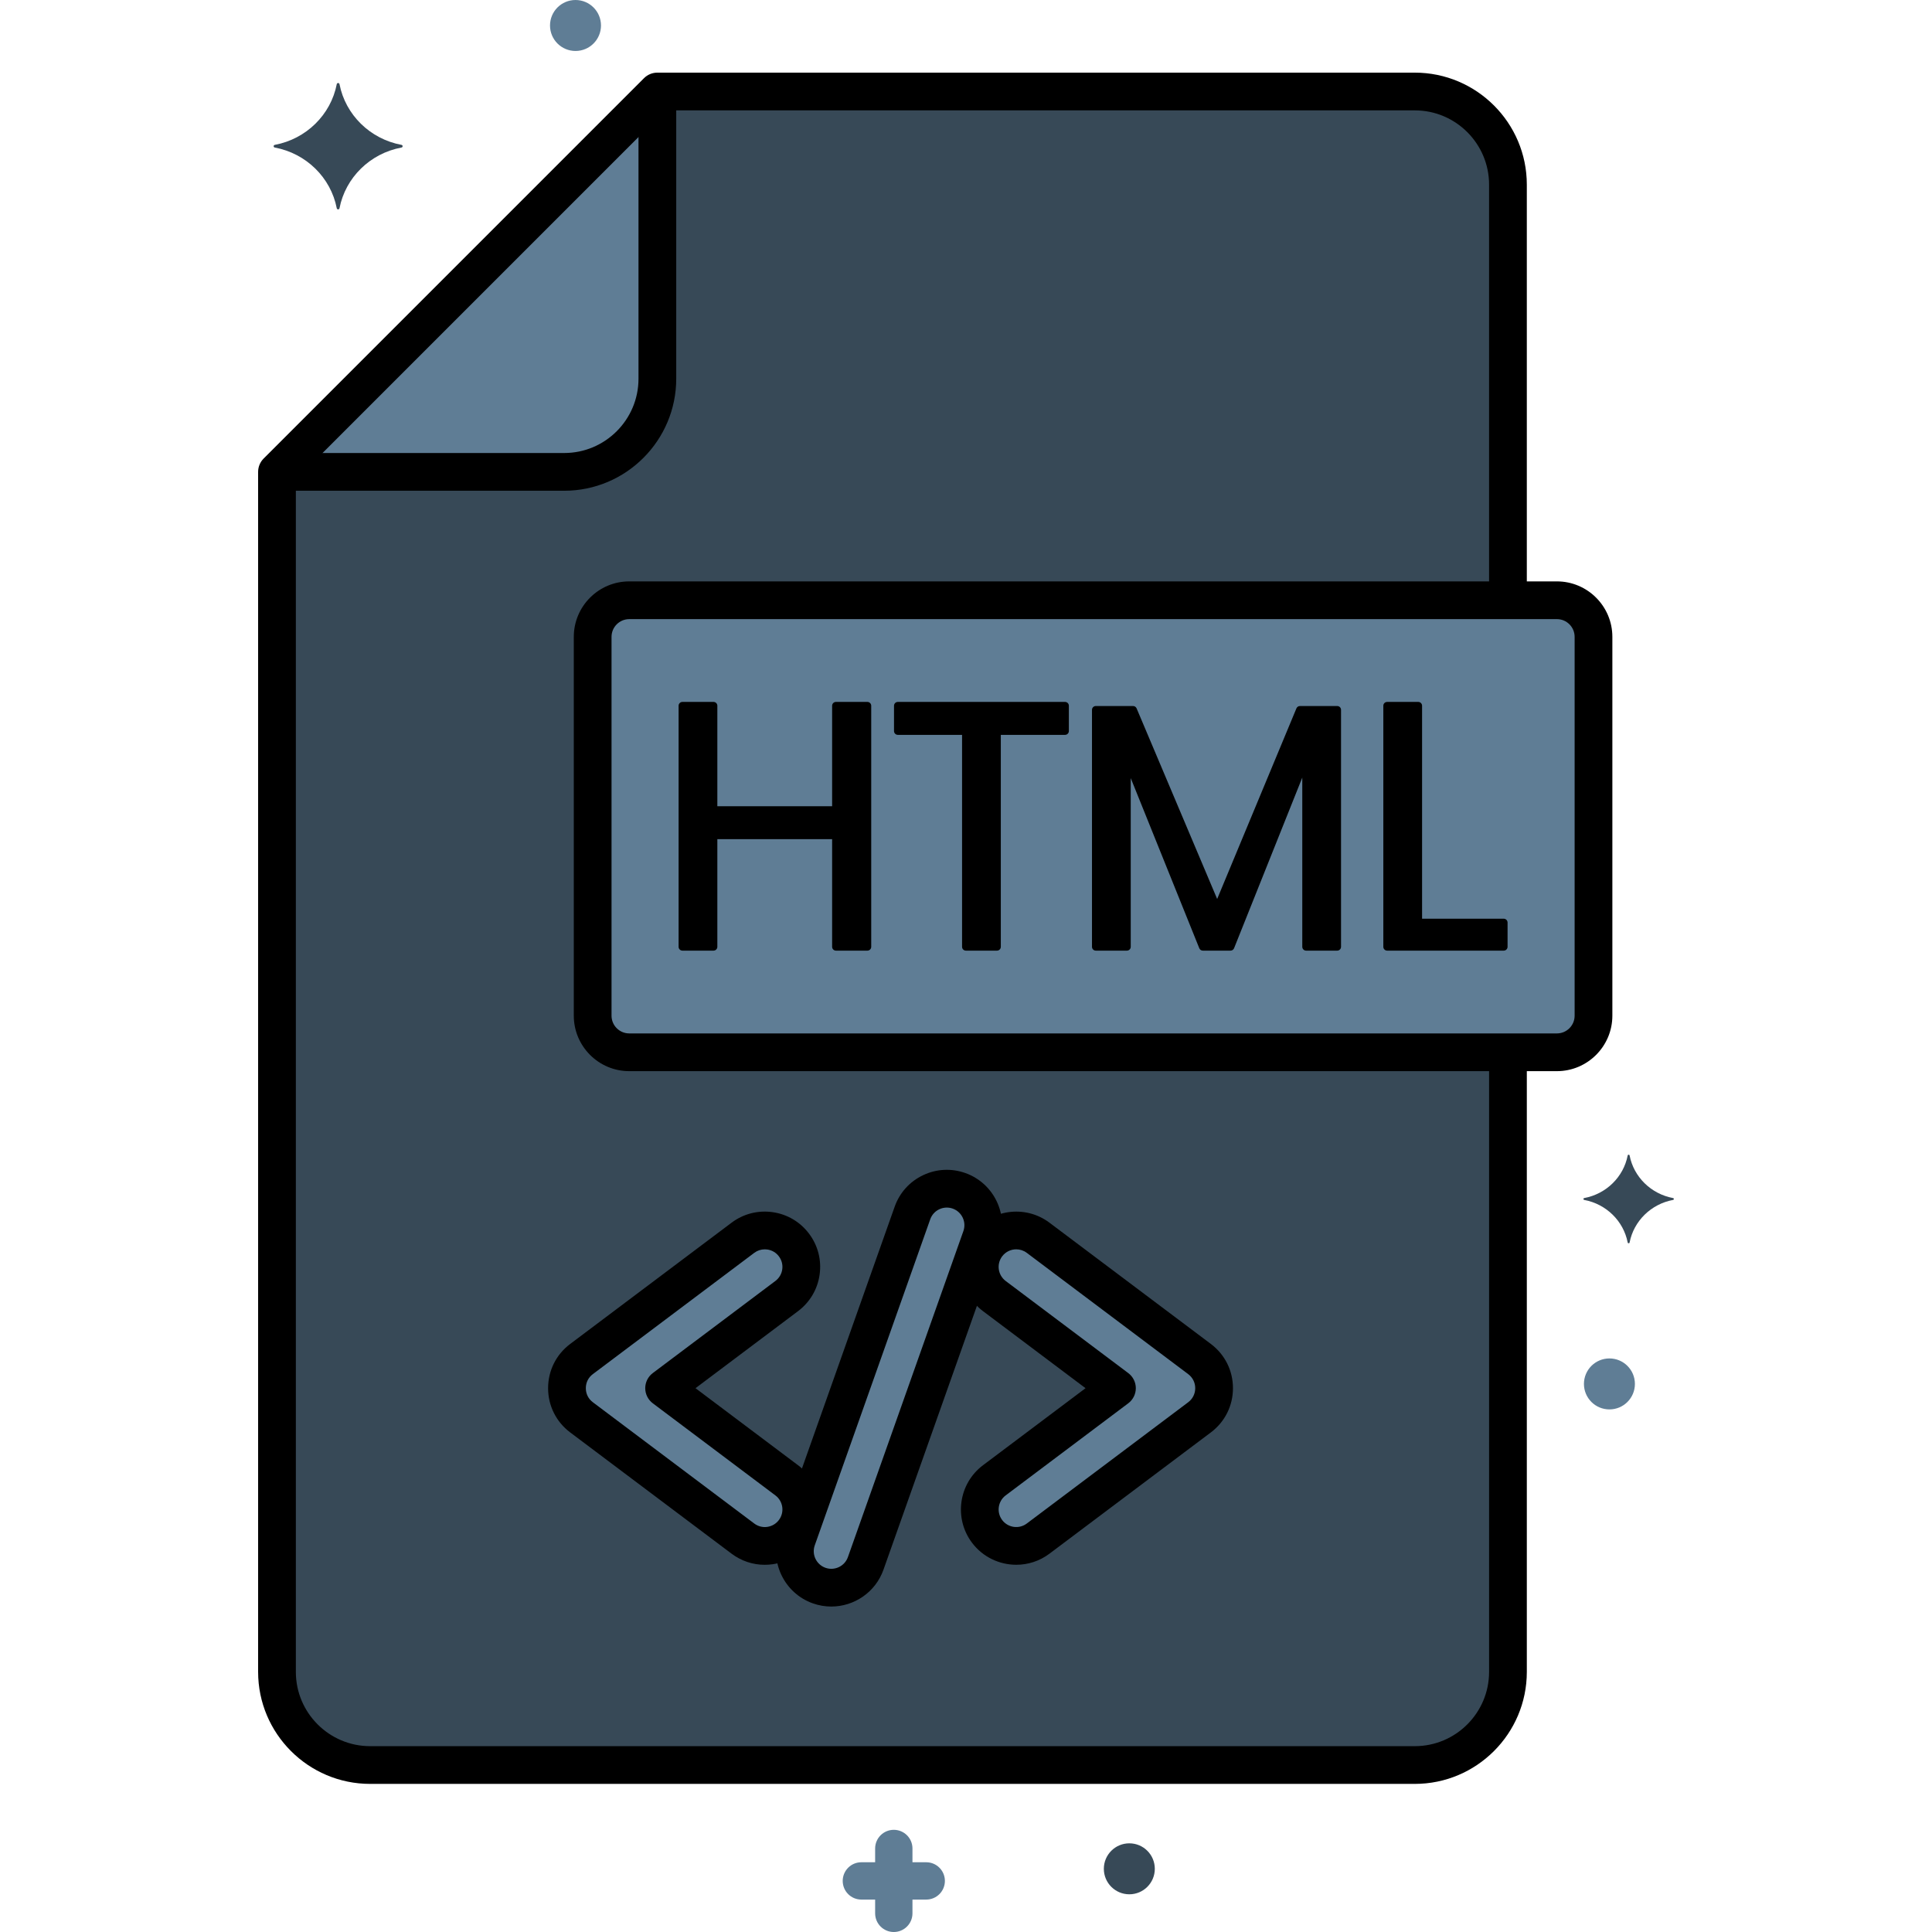
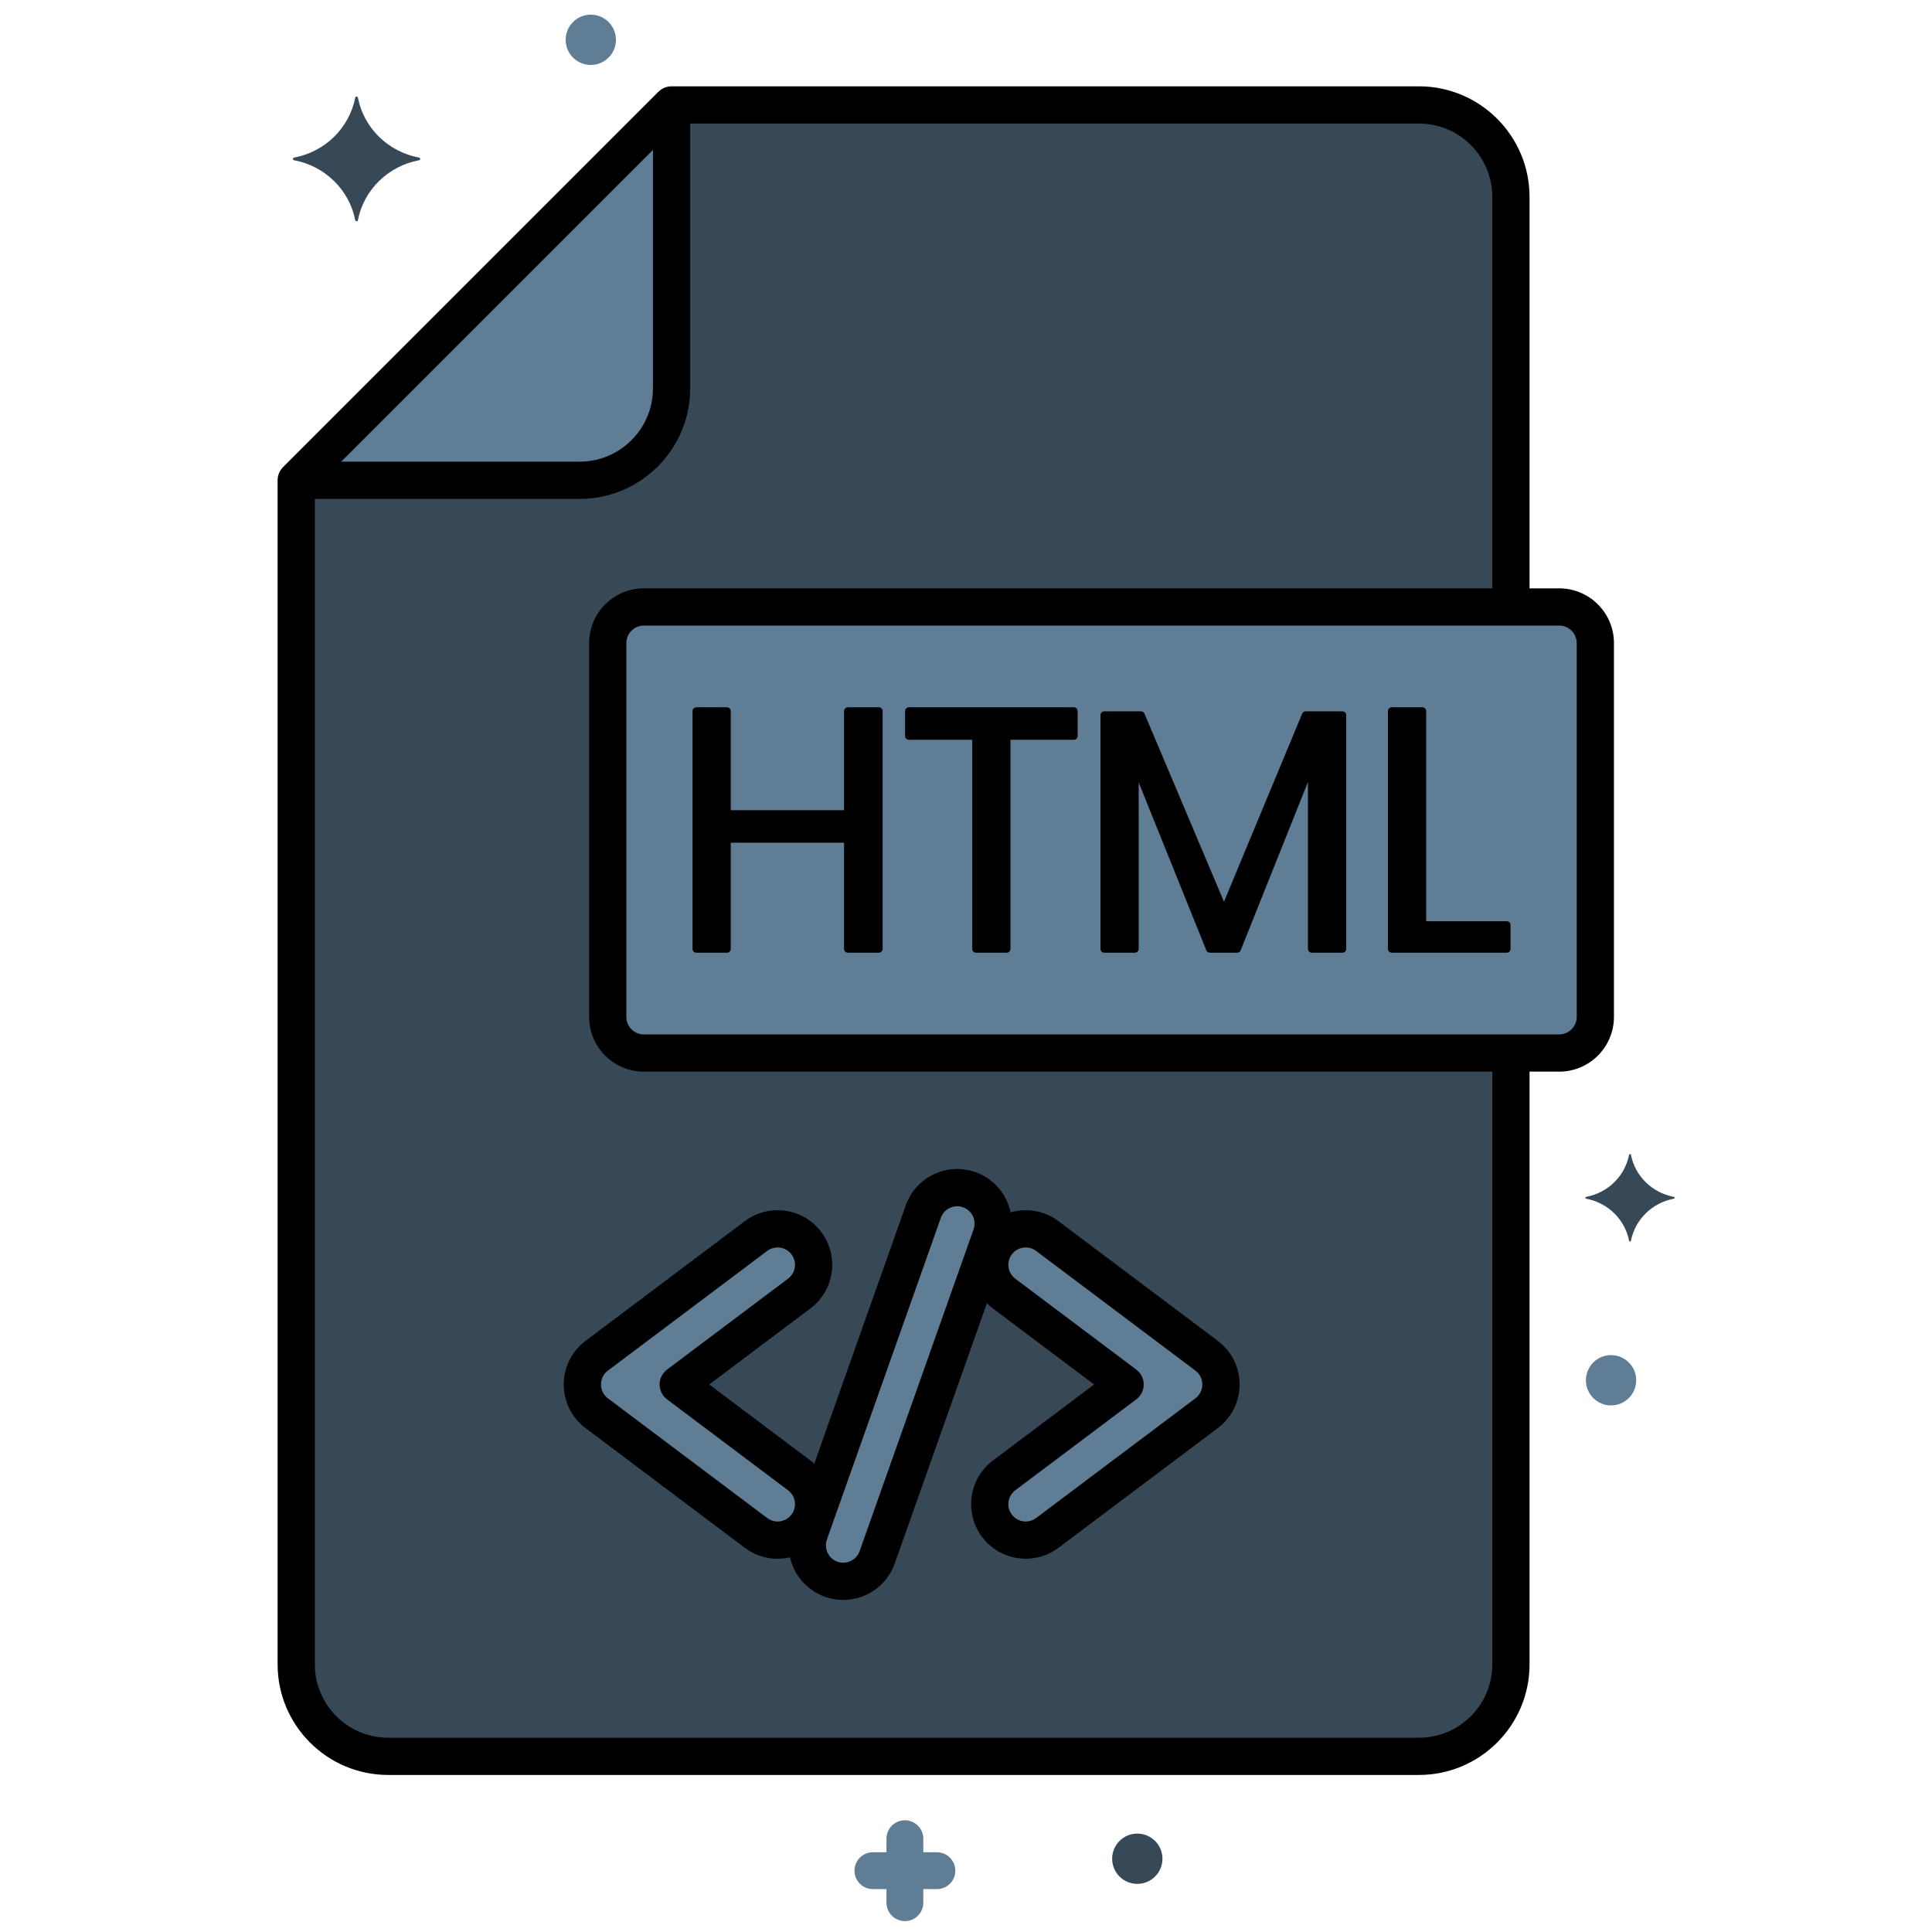
- <svg xmlns="http://www.w3.org/2000/svg" enable-background="new 0 0 256 256" height="512px" viewBox="0 0 256 256" width="512px" class="">
-   <g>
+ <svg xmlns="http://www.w3.org/2000/svg" enable-background="new 0 0 256 256" height="45" viewBox="0 0 22.5 22.5" width="45" class="" version="1.1" id="svg139">
+   <defs id="defs143" />
+   <g id="g137" transform="matrix(0.08672822,0,0,0.08672822,0.2668413,0.1705823)">
    <g id="Layer_24">
-       <g>
-         <g>
-           <g>
-             <path d="m83.378 139.434c-2.677 0-4.847-2.17-4.847-4.847v-50.202c0-2.677 2.17-4.847 4.847-4.847h116.433v-55.072c0-6.787-5.553-12.341-12.341-12.341h-100.366l-50.402 50.401v159.008c0 6.787 5.553 12.341 12.341 12.341h138.428c6.787 0 12.341-5.553 12.341-12.341v-82.101h-116.434z" fill="#edf4fc" data-original="#EDF4FC" class="" style="fill:#374957" data-old_color="#edf4fc" />
+       <g id="g134">
+         <g id="g6">
+           <g id="g4">
+             <path d="m 83.378,139.434 c -2.677,0 -4.847,-2.17 -4.847,-4.847 V 84.385 c 0,-2.677 2.17,-4.847 4.847,-4.847 H 199.811 V 24.466 c 0,-6.787 -5.553,-12.341 -12.341,-12.341 H 87.104 L 36.702,62.526 v 159.008 c 0,6.787 5.553,12.341 12.341,12.341 h 138.428 c 6.787,0 12.341,-5.553 12.341,-12.341 V 139.433 H 83.378 Z" data-original="#EDF4FC" class="" style="fill:#374957" data-old_color="#edf4fc" id="path2" />
          </g>
        </g>
-         <g>
-           <g>
-             <path d="m206.298 79.538h-122.92c-2.677 0-4.847 2.17-4.847 4.847v50.201c0 2.677 2.17 4.847 4.847 4.847h122.92c2.677 0 4.847-2.17 4.847-4.847v-50.201c0-2.677-2.17-4.847-4.847-4.847z" fill="#fc8c48" data-original="#FC8C48" class="" style="fill:#5F7D95" data-old_color="#fc8c48" />
+         <g id="g12">
+           <g id="g10">
+             <path d="M 206.298,79.538 H 83.378 c -2.677,0 -4.847,2.17 -4.847,4.847 v 50.201 c 0,2.677 2.17,4.847 4.847,4.847 h 122.92 c 2.677,0 4.847,-2.17 4.847,-4.847 V 84.385 c 0,-2.677 -2.17,-4.847 -4.847,-4.847 z" data-original="#FC8C48" class="" style="fill:#5f7d95" data-old_color="#fc8c48" id="path8" />
          </g>
        </g>
-         <g>
-           <g>
-             <path d="m36.702 62.526h38.061c6.787 0 12.341-5.553 12.341-12.341v-38.06z" fill="#fca265" data-original="#FCA265" class="" data-old_color="#fca265" style="fill:#5F7D95" />
+         <g id="g18">
+           <g id="g16">
+             <path d="m 36.702,62.526 h 38.061 c 6.787,0 12.341,-5.553 12.341,-12.341 v -38.06 z" data-original="#FCA265" class="" data-old_color="#fca265" style="fill:#5f7d95" id="path14" />
          </g>
        </g>
-         <g>
-           <g>
-             <path d="m158.944 180.08-21.388-16.07c-2.125-1.597-5.154-1.182-6.763.96-1.6 2.129-1.169 5.163.96 6.763l16.249 12.208-16.249 12.208c-2.129 1.601-2.56 4.635-.96 6.763 1.608 2.139 4.644 2.553 6.763.96l21.389-16.071c2.569-1.929 2.573-5.786-.001-7.721z" fill="#818182" data-original="#818182" class="" data-old_color="#818182" style="fill:#5F7D95" />
+         <g id="g24">
+           <g id="g22">
+             <path d="m 158.944,180.08 -21.388,-16.07 c -2.125,-1.597 -5.154,-1.182 -6.763,0.96 -1.6,2.129 -1.169,5.163 0.96,6.763 l 16.249,12.208 -16.249,12.208 c -2.129,1.601 -2.56,4.635 -0.96,6.763 1.608,2.139 4.644,2.553 6.763,0.96 l 21.389,-16.071 c 2.569,-1.929 2.573,-5.786 -0.001,-7.721 z" data-original="#818182" class="" data-old_color="#818182" style="fill:#5f7d95" id="path20" />
          </g>
        </g>
-         <g>
-           <g>
-             <path d="m104.245 196.15-16.248-12.208 16.248-12.208c2.134-1.604 2.565-4.629.96-6.763-1.599-2.129-4.634-2.56-6.763-.961l-21.388 16.071c-1.225.921-1.928 2.329-1.928 3.862s.703 2.94 1.928 3.861l21.388 16.07c2.133 1.603 5.16 1.174 6.763-.96 1.601-2.131 1.179-5.156-.96-6.764z" fill="#818182" data-original="#818182" class="" data-old_color="#818182" style="fill:#5F7D95" />
+         <g id="g30">
+           <g id="g28">
+             <path d="m 104.245,196.15 -16.248,-12.208 16.248,-12.208 c 2.134,-1.604 2.565,-4.629 0.96,-6.763 -1.599,-2.129 -4.634,-2.56 -6.763,-0.961 l -21.388,16.071 c -1.225,0.921 -1.928,2.329 -1.928,3.862 0,1.533 0.703,2.94 1.928,3.861 l 21.388,16.07 c 2.133,1.603 5.16,1.174 6.763,-0.96 1.601,-2.131 1.179,-5.156 -0.96,-6.764 z" data-original="#818182" class="" data-old_color="#818182" style="fill:#5f7d95" id="path26" />
          </g>
        </g>
-         <g>
-           <g>
-             <path d="m127.07 157.787c-2.487-.88-5.265.396-6.166 2.94l-15.302 43.204c-.891 2.516.423 5.274 2.94 6.166 2.53.896 5.279-.436 6.165-2.94l15.302-43.204c.895-2.522-.427-5.276-2.939-6.166z" fill="#818182" data-original="#818182" class="" data-old_color="#818182" style="fill:#5F7D95" />
+         <g id="g36">
+           <g id="g34">
+             <path d="m 127.07,157.787 c -2.487,-0.88 -5.265,0.396 -6.166,2.94 l -15.302,43.204 c -0.891,2.516 0.423,5.274 2.94,6.166 2.53,0.896 5.279,-0.436 6.165,-2.94 l 15.302,-43.204 c 0.895,-2.522 -0.427,-5.276 -2.939,-6.166 z" data-original="#818182" class="" data-old_color="#818182" style="fill:#5f7d95" id="path32" />
          </g>
        </g>
-         <g>
-           <g>
-             <path d="m53.194 19.551c-4.149.773-7.419 3.976-8.208 8.041-.04.204-.325.204-.364 0-.789-4.065-4.059-7.268-8.208-8.041-.208-.039-.208-.318 0-.357 4.149-.773 7.419-3.976 8.208-8.041.04-.204.325-.204.364 0 .789 4.065 4.059 7.268 8.208 8.041.208.039.208.318 0 .357z" fill="#fc657e" data-original="#FC657E" class="active-path" style="fill:#374957" data-old_color="#fc657e" />
+         <g id="g42">
+           <g id="g40">
+             <path d="m 53.194,19.551 c -4.149,0.773 -7.419,3.976 -8.208,8.041 -0.04,0.204 -0.325,0.204 -0.364,0 -0.789,-4.065 -4.059,-7.268 -8.208,-8.041 -0.208,-0.039 -0.208,-0.318 0,-0.357 4.149,-0.773 7.419,-3.976 8.208,-8.041 0.04,-0.204 0.325,-0.204 0.364,0 0.789,4.065 4.059,7.268 8.208,8.041 0.208,0.039 0.208,0.318 0,0.357 z" data-original="#FC657E" class="active-path" style="fill:#374957" data-old_color="#fc657e" id="path38" />
          </g>
        </g>
-         <g>
-           <g>
-             <path d="m221.688 158.998c-2.91.542-5.204 2.789-5.757 5.64-.028.143-.228.143-.255 0-.553-2.851-2.847-5.098-5.757-5.64-.146-.027-.146-.223 0-.25 2.91-.542 5.204-2.789 5.757-5.64.028-.143.228-.143.255 0 .553 2.851 2.847 5.098 5.757 5.64.146.027.146.222 0 .25z" fill="#f5c84c" data-original="#F5C84C" class="" style="fill:#374957" data-old_color="#f5c84c" />
+         <g id="g48">
+           <g id="g46">
+             <path d="m 221.688,158.998 c -2.91,0.542 -5.204,2.789 -5.757,5.64 -0.028,0.143 -0.228,0.143 -0.255,0 -0.553,-2.851 -2.847,-5.098 -5.757,-5.64 -0.146,-0.027 -0.146,-0.223 0,-0.25 2.91,-0.542 5.204,-2.789 5.757,-5.64 0.028,-0.143 0.228,-0.143 0.255,0 0.553,2.851 2.847,5.098 5.757,5.64 0.146,0.027 0.146,0.222 0,0.25 z" data-original="#F5C84C" class="" style="fill:#374957" data-old_color="#f5c84c" id="path44" />
          </g>
        </g>
-         <g>
-           <g>
-             <circle cx="76.257" cy="3.377" fill="#70d6f9" r="3.377" data-original="#70D6F9" class="" style="fill:#5F7D95" data-old_color="#70d6f9" />
+         <g id="g54">
+           <g id="g52">
+             <circle cx="76.257" cy="3.377" r="3.377" data-original="#70D6F9" class="" style="fill:#5f7d95" data-old_color="#70d6f9" id="circle50" />
          </g>
        </g>
-         <g>
-           <g>
-             <circle cx="213.257" cy="183.377" fill="#87d147" r="3.377" data-original="#87D147" class="" style="fill:#5F7D95" data-old_color="#87d147" />
+         <g id="g60">
+           <g id="g58">
+             <circle cx="213.257" cy="183.377" r="3.377" data-original="#87D147" class="" style="fill:#5f7d95" data-old_color="#87d147" id="circle56" />
          </g>
        </g>
-         <g>
-           <g>
-             <path d="m122.73 246.758h-1.824v-1.824c0-1.366-1.107-2.473-2.473-2.473s-2.473 1.107-2.473 2.473v1.824h-1.824c-1.366 0-2.473 1.107-2.473 2.473s1.107 2.473 2.473 2.473h1.824v1.824c0 1.366 1.107 2.473 2.473 2.473s2.473-1.107 2.473-2.473v-1.824h1.824c1.366 0 2.473-1.107 2.473-2.473s-1.108-2.473-2.473-2.473z" fill="#70d6f9" data-original="#70D6F9" class="" style="fill:#5F7D95" data-old_color="#70d6f9" />
+         <g id="g66">
+           <g id="g64">
+             <path d="m 122.73,246.758 h -1.824 v -1.824 c 0,-1.366 -1.107,-2.473 -2.473,-2.473 -1.366,0 -2.473,1.107 -2.473,2.473 v 1.824 h -1.824 c -1.366,0 -2.473,1.107 -2.473,2.473 0,1.366 1.107,2.473 2.473,2.473 h 1.824 v 1.824 c 0,1.366 1.107,2.473 2.473,2.473 1.366,0 2.473,-1.107 2.473,-2.473 v -1.824 h 1.824 c 1.366,0 2.473,-1.107 2.473,-2.473 0,-1.366 -1.108,-2.473 -2.473,-2.473 z" data-original="#70D6F9" class="" style="fill:#5f7d95" data-old_color="#70d6f9" id="path62" />
          </g>
        </g>
-         <g>
-           <g>
-             <circle cx="149.641" cy="247.627" fill="#f5c84c" r="3.377" data-original="#F5C84C" class="" style="fill:#374957" data-old_color="#f5c84c" />
+         <g id="g72">
+           <g id="g70">
+             <circle cx="149.641" cy="247.627" r="3.377" data-original="#F5C84C" class="" style="fill:#374957" data-old_color="#f5c84c" id="circle68" />
          </g>
        </g>
-         <g>
-           <g>
-             <path d="m206.298 141.934h-122.92c-4.051 0-7.347-3.296-7.347-7.347v-50.202c0-4.052 3.296-7.348 7.347-7.348h122.92c4.052 0 7.348 3.296 7.348 7.348v50.201c0 4.052-3.296 7.348-7.348 7.348zm-122.92-59.896c-1.294 0-2.347 1.053-2.347 2.348v50.201c0 1.294 1.053 2.347 2.347 2.347h122.92c1.295 0 2.348-1.053 2.348-2.347v-50.202c0-1.294-1.053-2.348-2.348-2.348h-122.92z" data-original="#000000" class="" />
+         <g id="g78">
+           <g id="g76">
+             <path d="M 206.298,141.934 H 83.378 c -4.051,0 -7.347,-3.296 -7.347,-7.347 V 84.385 c 0,-4.052 3.296,-7.348 7.347,-7.348 h 122.92 c 4.052,0 7.348,3.296 7.348,7.348 v 50.201 c 0,4.052 -3.296,7.348 -7.348,7.348 z M 83.378,82.038 c -1.294,0 -2.347,1.053 -2.347,2.348 v 50.201 c 0,1.294 1.053,2.347 2.347,2.347 h 122.92 c 1.295,0 2.348,-1.053 2.348,-2.347 V 84.385 c 0,-1.294 -1.053,-2.348 -2.348,-2.348 H 83.378 Z" data-original="#000000" class="" id="path74" />
          </g>
        </g>
-         <g>
-           <g>
-             <path d="m114.935 93.008h-4.168c-.28 0-.506.226-.506.506v13.313h-15.209v-13.313c0-.28-.226-.506-.506-.506h-4.122c-.28 0-.506.226-.506.506v31.943c0 .28.226.506.506.506h4.122c.28 0 .506-.226.506-.506v-14.264h15.209v14.264c0 .28.226.506.506.506h4.168c.28 0 .506-.226.506-.506v-31.943c0-.279-.226-.506-.506-.506z" data-original="#000000" class="" />
+         <g id="g84">
+           <g id="g82">
+             <path d="m 114.935,93.008 h -4.168 c -0.28,0 -0.506,0.226 -0.506,0.506 v 13.313 H 95.052 V 93.514 c 0,-0.28 -0.226,-0.506 -0.506,-0.506 h -4.122 c -0.28,0 -0.506,0.226 -0.506,0.506 v 31.943 c 0,0.28 0.226,0.506 0.506,0.506 h 4.122 c 0.28,0 0.506,-0.226 0.506,-0.506 v -14.264 h 15.209 v 14.264 c 0,0.28 0.226,0.506 0.506,0.506 h 4.168 c 0.28,0 0.506,-0.226 0.506,-0.506 V 93.514 c 0,-0.279 -0.226,-0.506 -0.506,-0.506 z" data-original="#000000" class="" id="path80" />
          </g>
        </g>
-         <g>
-           <g>
-             <path d="m141.124 93.008h-22.156c-.28 0-.506.226-.506.506v3.353c0 .28.226.506.506.506h8.511v28.084c0 .28.226.506.506.506h4.122c.28 0 .506-.226.506-.506v-28.084h8.511c.28 0 .506-.226.506-.506v-3.353c0-.279-.226-.506-.506-.506z" data-original="#000000" class="" />
+         <g id="g90">
+           <g id="g88">
+             <path d="m 141.124,93.008 h -22.156 c -0.28,0 -0.506,0.226 -0.506,0.506 v 3.353 c 0,0.28 0.226,0.506 0.506,0.506 h 8.511 v 28.084 c 0,0.28 0.226,0.506 0.506,0.506 h 4.122 c 0.28,0 0.506,-0.226 0.506,-0.506 V 97.373 h 8.511 c 0.28,0 0.506,-0.226 0.506,-0.506 v -3.353 c 0,-0.279 -0.226,-0.506 -0.506,-0.506 z" data-original="#000000" class="" id="path86" />
          </g>
        </g>
-         <g>
-           <g>
-             <path d="m177.188 93.552h-4.938c-.205 0-.389.123-.468.312l-10.501 25.255-10.676-25.258c-.08-.187-.263-.309-.467-.309h-4.938c-.28 0-.506.226-.506.506v31.399c0 .28.226.506.506.506h4.122c.28 0 .506-.226.506-.506v-22.355l9.083 22.544c.077.191.263.317.47.317h3.67c.207 0 .393-.126.47-.318l9.038-22.613v22.425c0 .28.226.506.506.506h4.122c.28 0 .506-.226.506-.506v-31.399c.001-.28-.225-.506-.505-.506z" data-original="#000000" class="" />
+         <g id="g96">
+           <g id="g94">
+             <path d="m 177.188,93.552 h -4.938 c -0.205,0 -0.389,0.123 -0.468,0.312 l -10.501,25.255 -10.676,-25.258 c -0.08,-0.187 -0.263,-0.309 -0.467,-0.309 H 145.2 c -0.28,0 -0.506,0.226 -0.506,0.506 v 31.399 c 0,0.28 0.226,0.506 0.506,0.506 h 4.122 c 0.28,0 0.506,-0.226 0.506,-0.506 v -22.355 l 9.083,22.544 c 0.077,0.191 0.263,0.317 0.47,0.317 h 3.67 c 0.207,0 0.393,-0.126 0.47,-0.318 l 9.038,-22.613 v 22.425 c 0,0.28 0.226,0.506 0.506,0.506 h 4.122 c 0.28,0 0.506,-0.226 0.506,-0.506 V 94.058 c 10e-4,-0.28 -0.225,-0.506 -0.505,-0.506 z" data-original="#000000" class="" id="path92" />
          </g>
        </g>
-         <g>
-           <g>
-             <path d="m199.253 121.734h-10.821v-28.22c0-.28-.226-.506-.506-.506h-4.122c-.28 0-.506.226-.506.506v31.943c0 .28.226.506.506.506h15.45c.28 0 .506-.226.506-.506v-3.217c-.001-.28-.228-.506-.507-.506z" data-original="#000000" class="" />
+         <g id="g102">
+           <g id="g100">
+             <path d="m 199.253,121.734 h -10.821 v -28.22 c 0,-0.28 -0.226,-0.506 -0.506,-0.506 h -4.122 c -0.28,0 -0.506,0.226 -0.506,0.506 v 31.943 c 0,0.28 0.226,0.506 0.506,0.506 h 15.45 c 0.28,0 0.506,-0.226 0.506,-0.506 v -3.217 c -0.001,-0.28 -0.228,-0.506 -0.507,-0.506 z" data-original="#000000" class="" id="path98" />
          </g>
        </g>
-         <g>
-           <g>
-             <path d="m187.471 236.375h-138.428c-8.184 0-14.841-6.658-14.841-14.841v-159.008c0-.663.264-1.299.732-1.768l50.401-50.401c.469-.469 1.104-.732 1.768-.732h100.367c8.184 0 14.841 6.658 14.841 14.841v54.117c0 1.381-1.119 2.5-2.5 2.5s-2.5-1.119-2.5-2.5v-54.117c0-5.426-4.415-9.841-9.841-9.841h-99.331l-48.937 48.937v157.972c0 5.426 4.415 9.841 9.841 9.841h138.428c5.426 0 9.841-4.415 9.841-9.841v-81.315c0-1.381 1.119-2.5 2.5-2.5s2.5 1.119 2.5 2.5v81.315c0 8.183-6.658 14.841-14.841 14.841z" data-original="#000000" class="" />
+         <g id="g108">
+           <g id="g106">
+             <path d="M 187.471,236.375 H 49.043 c -8.184,0 -14.841,-6.658 -14.841,-14.841 V 62.526 c 0,-0.663 0.264,-1.299 0.732,-1.768 L 85.335,10.357 C 85.804,9.888 86.439,9.625 87.103,9.625 H 187.47 c 8.184,0 14.841,6.658 14.841,14.841 v 54.117 c 0,1.381 -1.119,2.5 -2.5,2.5 -1.381,0 -2.5,-1.119 -2.5,-2.5 V 24.466 c 0,-5.426 -4.415,-9.841 -9.841,-9.841 H 88.139 L 39.202,63.562 v 157.972 c 0,5.426 4.415,9.841 9.841,9.841 h 138.428 c 5.426,0 9.841,-4.415 9.841,-9.841 v -81.315 c 0,-1.381 1.119,-2.5 2.5,-2.5 1.381,0 2.5,1.119 2.5,2.5 v 81.315 c 0,8.183 -6.658,14.841 -14.841,14.841 z" data-original="#000000" class="" id="path104" />
          </g>
        </g>
-         <g>
-           <g>
-             <path d="m74.763 65.026h-37.471c-1.381 0-2.5-1.119-2.5-2.5s1.119-2.5 2.5-2.5h37.471c5.426 0 9.841-4.415 9.841-9.841v-37.518c0-1.381 1.119-2.5 2.5-2.5s2.5 1.119 2.5 2.5v37.519c0 8.183-6.658 14.84-14.841 14.84z" data-original="#000000" class="" />
+         <g id="g114">
+           <g id="g112">
+             <path d="M 74.763,65.026 H 37.292 c -1.381,0 -2.5,-1.119 -2.5,-2.5 0,-1.381 1.119,-2.5 2.5,-2.5 h 37.471 c 5.426,0 9.841,-4.415 9.841,-9.841 V 12.667 c 0,-1.381 1.119,-2.5 2.5,-2.5 1.381,0 2.5,1.119 2.5,2.5 v 37.519 c 0,8.183 -6.658,14.84 -14.841,14.84 z" data-original="#000000" class="" id="path110" />
          </g>
        </g>
-         <g>
-           <g>
-             <path d="m134.664 207.34c-2.228 0-4.43-1.009-5.869-2.923-2.428-3.231-1.774-7.835 1.455-10.264l13.59-10.21-13.589-10.21c-3.231-2.429-3.884-7.033-1.456-10.264 2.429-3.232 7.032-3.883 10.264-1.457l21.388 16.07h.001c1.86 1.399 2.927 3.536 2.926 5.861 0 2.326-1.067 4.461-2.927 5.858l-21.389 16.071c-1.317.99-2.861 1.468-4.394 1.468zm-.006-41.798c-.709 0-1.409.321-1.867.93-.771 1.026-.563 2.49.464 3.263l16.249 12.208c.628.472.998 1.212.998 1.999s-.37 1.526-.998 1.999l-16.249 12.208c-1.026.772-1.235 2.236-.463 3.263.771 1.026 2.233 1.236 3.261.464l21.39-16.071c.592-.444.931-1.123.931-1.862s-.339-1.418-.931-1.864l-21.388-16.07c-.418-.315-.909-.467-1.397-.467z" data-original="#000000" class="" />
+         <g id="g120">
+           <g id="g118">
+             <path d="m 134.664,207.34 c -2.228,0 -4.43,-1.009 -5.869,-2.923 -2.428,-3.231 -1.774,-7.835 1.455,-10.264 l 13.59,-10.21 -13.589,-10.21 c -3.231,-2.429 -3.884,-7.033 -1.456,-10.264 2.429,-3.232 7.032,-3.883 10.264,-1.457 l 21.388,16.07 h 0.001 c 1.86,1.399 2.927,3.536 2.926,5.861 0,2.326 -1.067,4.461 -2.927,5.858 l -21.389,16.071 c -1.317,0.99 -2.861,1.468 -4.394,1.468 z m -0.006,-41.798 c -0.709,0 -1.409,0.321 -1.867,0.93 -0.771,1.026 -0.563,2.49 0.464,3.263 l 16.249,12.208 c 0.628,0.472 0.998,1.212 0.998,1.999 0,0.787 -0.37,1.526 -0.998,1.999 l -16.249,12.208 c -1.026,0.772 -1.235,2.236 -0.463,3.263 0.771,1.026 2.233,1.236 3.261,0.464 l 21.39,-16.071 c 0.592,-0.444 0.931,-1.123 0.931,-1.862 0,-0.739 -0.339,-1.418 -0.931,-1.864 l -21.388,-16.07 c -0.418,-0.315 -0.909,-0.467 -1.397,-0.467 z" data-original="#000000" class="" id="path116" />
          </g>
        </g>
-         <g>
-           <g>
-             <path d="m101.329 207.344c-1.576 0-3.104-.507-4.389-1.471l-21.388-16.071c-1.859-1.398-2.926-3.534-2.926-5.859 0-2.328 1.066-4.464 2.926-5.861l21.388-16.07c1.563-1.174 3.492-1.671 5.434-1.395 1.94.275 3.656 1.289 4.83 2.853 1.177 1.564 1.674 3.495 1.398 5.433-.275 1.938-1.29 3.652-2.855 4.829l-13.588 10.21 13.588 10.21c1.567 1.178 2.582 2.896 2.856 4.834.273 1.937-.224 3.865-1.4 5.43s-2.891 2.579-4.829 2.854c-.349.05-.698.074-1.045.074zm.007-41.801c-.501 0-.986.161-1.392.465l-21.388 16.07c-.6.451-.93 1.112-.93 1.864 0 .75.33 1.412.931 1.863l21.387 16.07c.498.374 1.11.533 1.728.444.615-.087 1.16-.41 1.534-.907.375-.499.533-1.111.446-1.727s-.41-1.162-.909-1.537l-16.248-12.208c-.628-.472-.998-1.212-.998-1.999s.37-1.526.998-1.999l16.248-12.208c.499-.375.821-.92.909-1.536.087-.615-.07-1.228-.445-1.726-.373-.497-.918-.818-1.536-.906-.112-.014-.224-.023-.335-.023z" data-original="#000000" class="" />
+         <g id="g126">
+           <g id="g124">
+             <path d="m 101.329,207.344 c -1.576,0 -3.104,-0.507 -4.389,-1.471 L 75.552,189.802 c -1.859,-1.398 -2.926,-3.534 -2.926,-5.859 0,-2.328 1.066,-4.464 2.926,-5.861 l 21.388,-16.07 c 1.563,-1.174 3.492,-1.671 5.434,-1.395 1.94,0.275 3.656,1.289 4.83,2.853 1.177,1.564 1.674,3.495 1.398,5.433 -0.275,1.938 -1.29,3.652 -2.855,4.829 l -13.588,10.21 13.588,10.21 c 1.567,1.178 2.582,2.896 2.856,4.834 0.273,1.937 -0.224,3.865 -1.4,5.43 -1.176,1.565 -2.891,2.579 -4.829,2.854 -0.349,0.05 -0.698,0.074 -1.045,0.074 z m 0.007,-41.801 c -0.501,0 -0.986,0.161 -1.392,0.465 l -21.388,16.07 c -0.6,0.451 -0.93,1.112 -0.93,1.864 0,0.75 0.33,1.412 0.931,1.863 l 21.387,16.07 c 0.498,0.374 1.11,0.533 1.728,0.444 0.615,-0.087 1.16,-0.41 1.534,-0.907 0.375,-0.499 0.533,-1.111 0.446,-1.727 -0.087,-0.616 -0.41,-1.162 -0.909,-1.537 L 86.495,185.94 c -0.628,-0.472 -0.998,-1.212 -0.998,-1.999 0,-0.787 0.37,-1.526 0.998,-1.999 l 16.248,-12.208 c 0.499,-0.375 0.821,-0.92 0.909,-1.536 0.087,-0.615 -0.07,-1.228 -0.445,-1.726 -0.373,-0.497 -0.918,-0.818 -1.536,-0.906 -0.112,-0.014 -0.224,-0.023 -0.335,-0.023 z" data-original="#000000" class="" id="path122" />
          </g>
        </g>
-         <g>
-           <g>
-             <path d="m110.149 212.875c-.811 0-1.634-.135-2.439-.42-3.81-1.35-5.812-5.547-4.463-9.357l15.302-43.205c.657-1.857 1.999-3.342 3.778-4.181 1.761-.831 3.742-.932 5.577-.281h.001c3.809 1.35 5.811 5.547 4.462 9.356l-15.302 43.205c-1.063 3.003-3.897 4.883-6.916 4.883zm15.308-52.866c-.341 0-.681.075-.998.225-.563.265-.988.737-1.197 1.327l-15.302 43.205c-.429 1.211.207 2.546 1.417 2.975 1.214.429 2.547-.207 2.976-1.417l15.302-43.204c.429-1.211-.208-2.546-1.419-2.975-.255-.091-.517-.136-.779-.136z" data-original="#000000" class="" />
+         <g id="g132">
+           <g id="g130">
+             <path d="m 110.149,212.875 c -0.811,0 -1.634,-0.135 -2.439,-0.42 -3.81,-1.35 -5.812,-5.547 -4.463,-9.357 l 15.302,-43.205 c 0.657,-1.857 1.999,-3.342 3.778,-4.181 1.761,-0.831 3.742,-0.932 5.577,-0.281 h 0.001 c 3.809,1.35 5.811,5.547 4.462,9.356 l -15.302,43.205 c -1.063,3.003 -3.897,4.883 -6.916,4.883 z m 15.308,-52.866 c -0.341,0 -0.681,0.075 -0.998,0.225 -0.563,0.265 -0.988,0.737 -1.197,1.327 l -15.302,43.205 c -0.429,1.211 0.207,2.546 1.417,2.975 1.214,0.429 2.547,-0.207 2.976,-1.417 l 15.302,-43.204 c 0.429,-1.211 -0.208,-2.546 -1.419,-2.975 -0.255,-0.091 -0.517,-0.136 -0.779,-0.136 z" data-original="#000000" class="" id="path128" />
          </g>
        </g>
      </g>
    </g>
  </g>
</svg>
